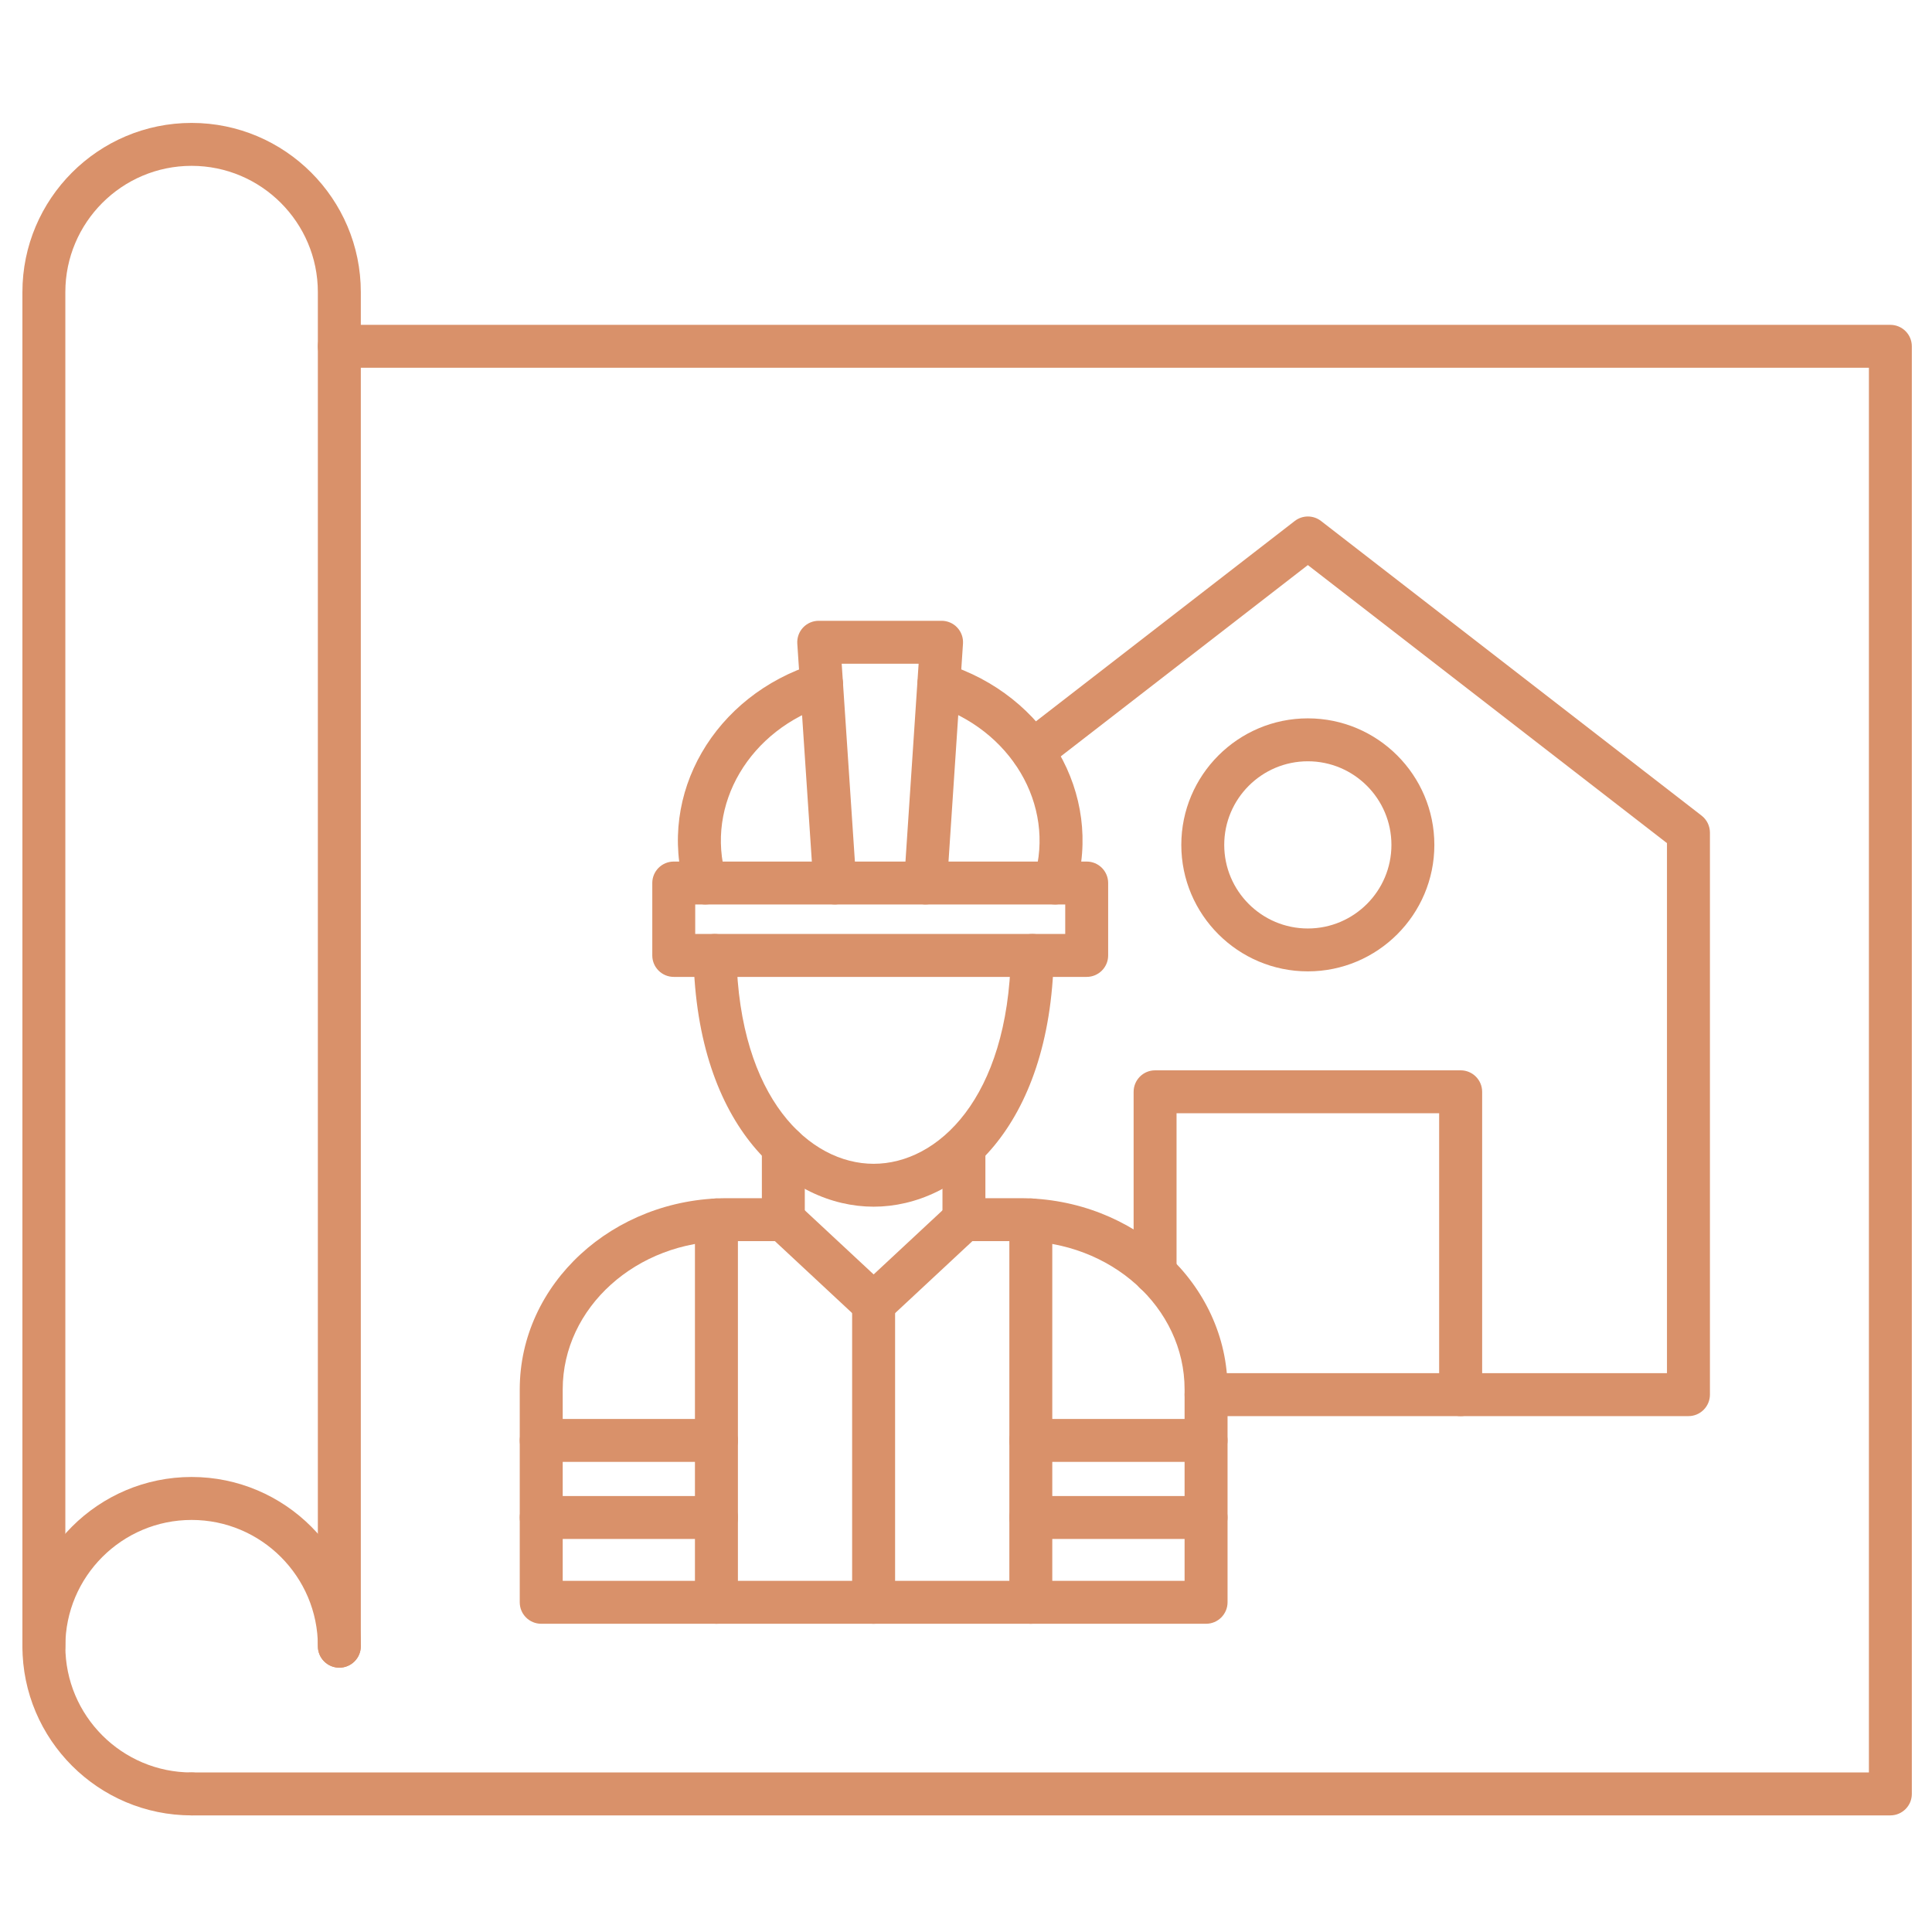
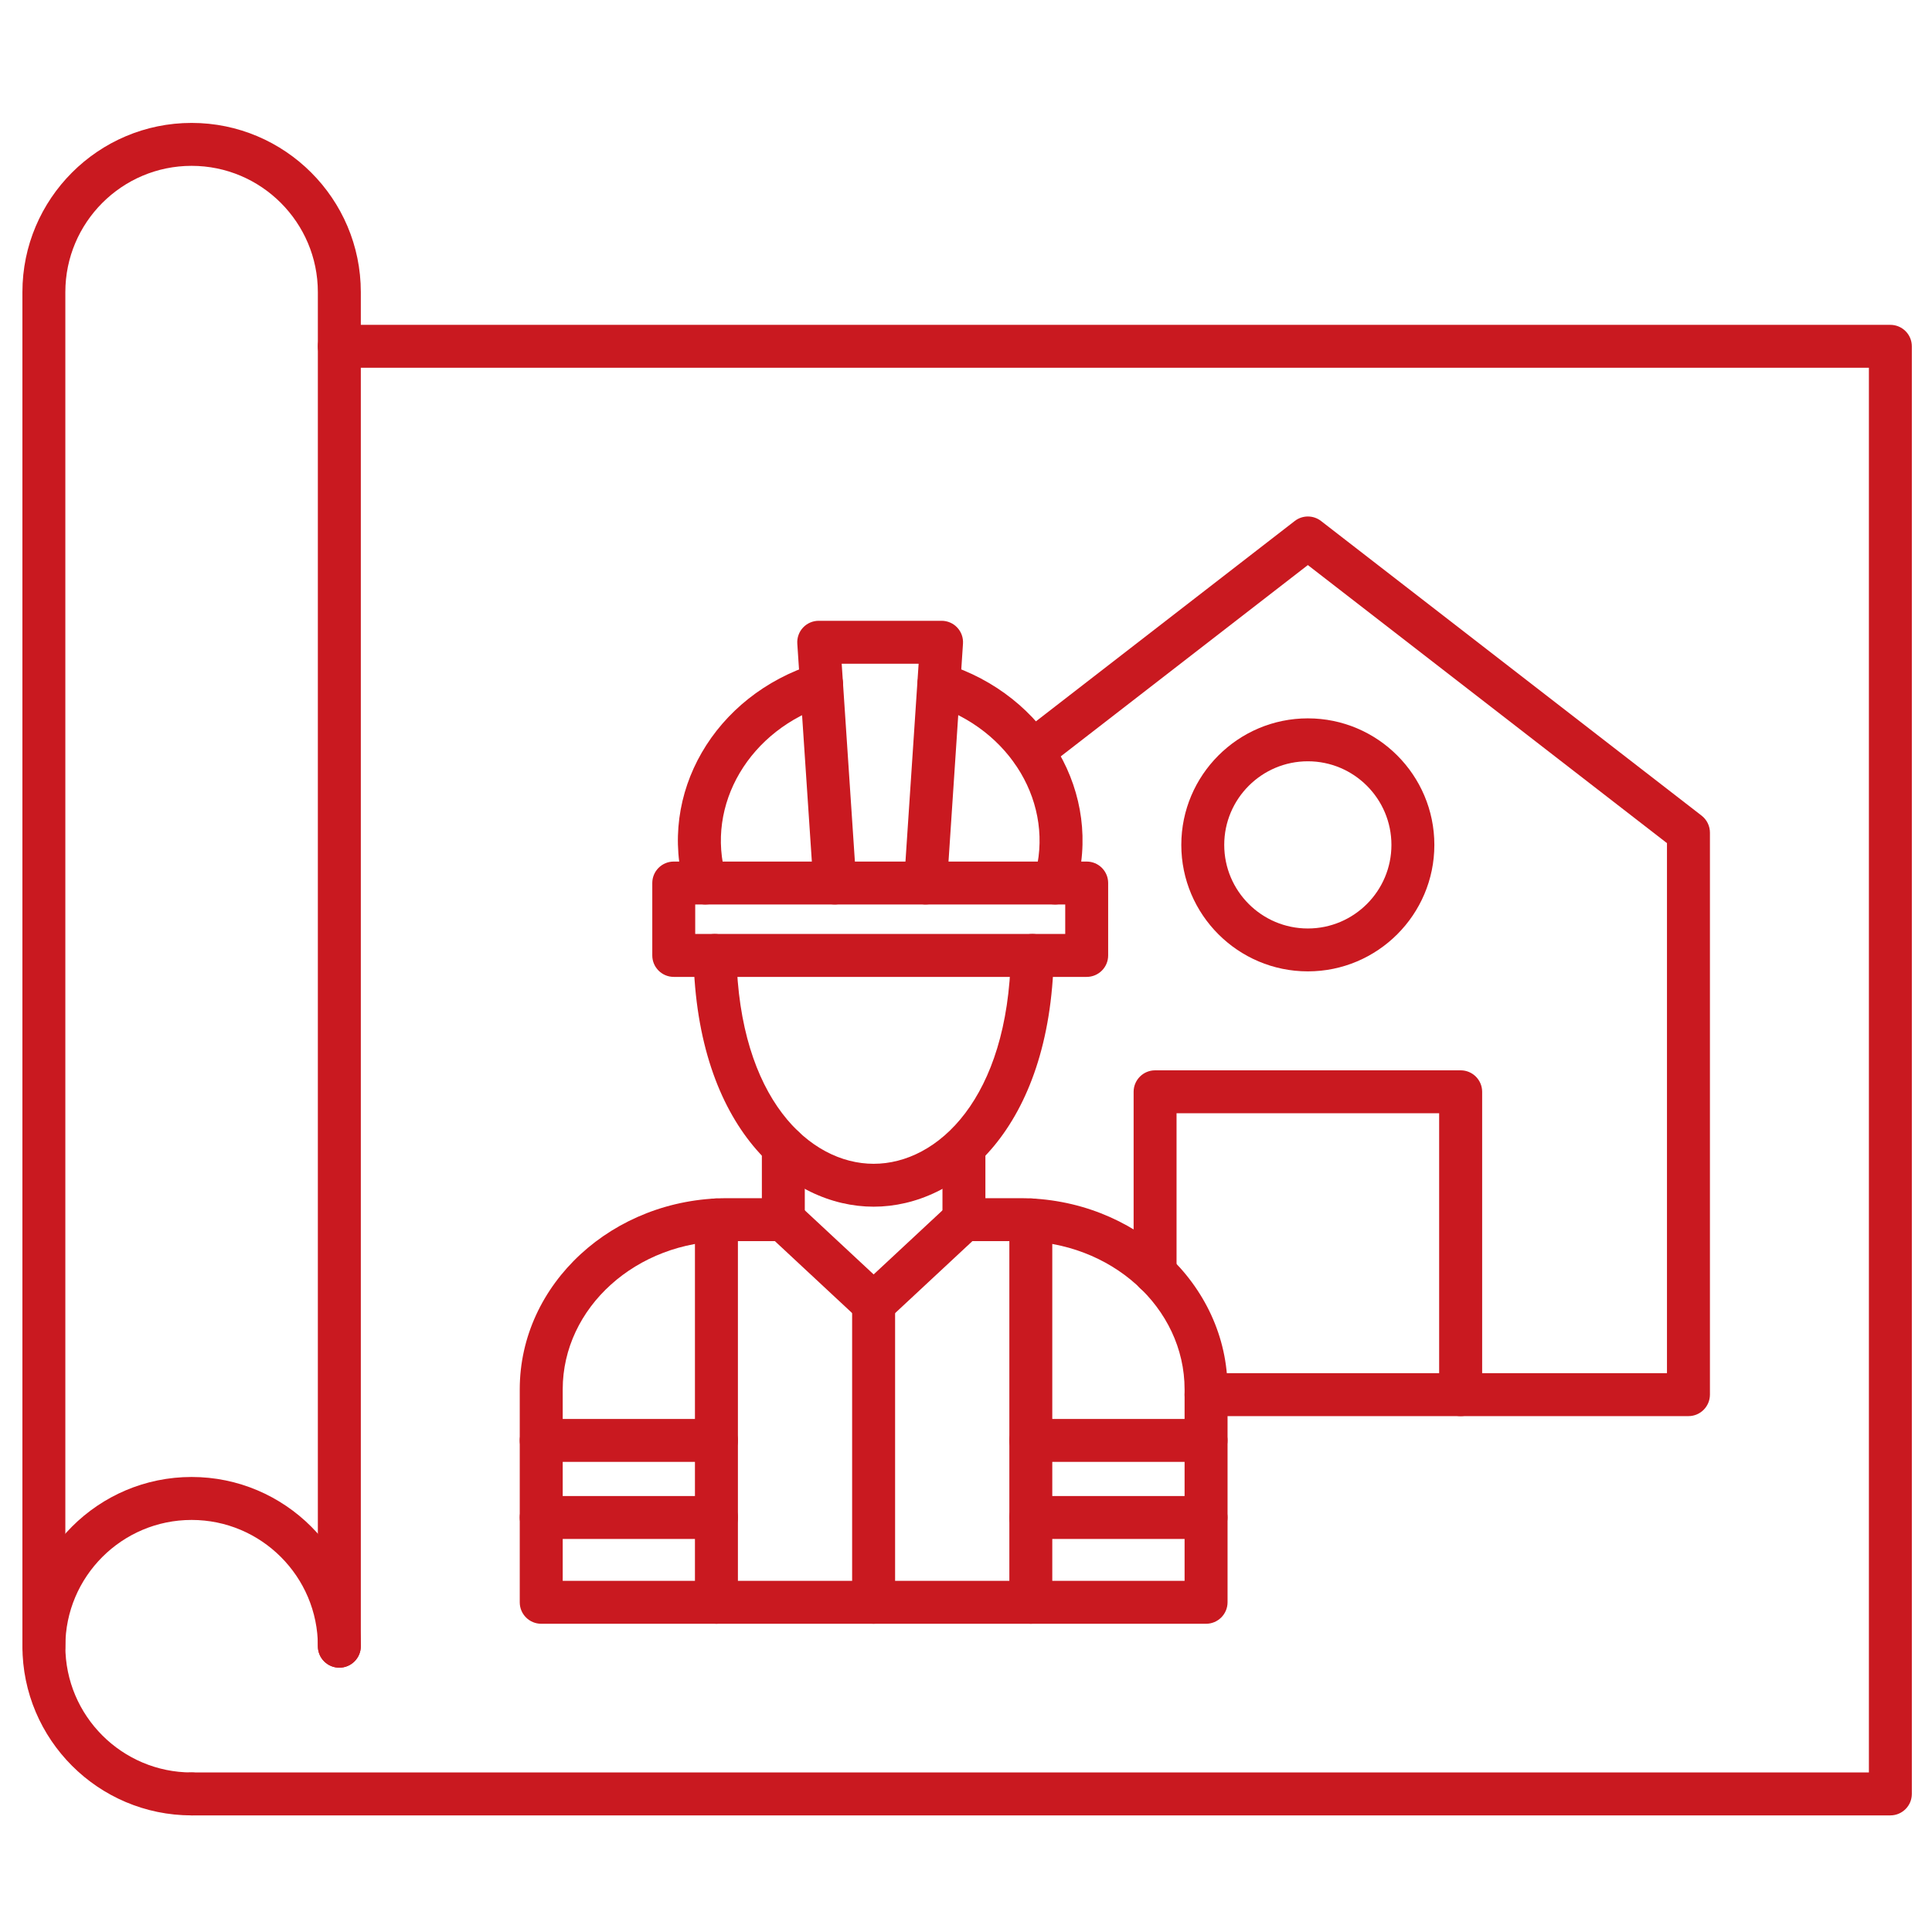
<svg xmlns="http://www.w3.org/2000/svg" width="50" height="50" viewBox="0 0 50 50" fill="none">
-   <path d="M48.922 46.982H4.959C4.652 46.982 4.403 46.733 4.403 46.427C4.403 46.12 4.652 45.871 4.959 45.871H48.367V9.518H8.781C8.474 9.518 8.226 9.269 8.226 8.962C8.226 8.656 8.474 8.407 8.781 8.407H48.922C49.229 8.407 49.478 8.656 49.478 8.962V46.427C49.478 46.733 49.229 46.982 48.922 46.982Z" fill="#D9916A" />
-   <path d="M8.781 43.16C8.474 43.16 8.226 42.911 8.226 42.605V7.56C8.226 5.758 6.76 4.292 4.958 4.292C3.156 4.292 1.691 5.759 1.691 7.56V42.603C1.691 42.91 1.442 43.159 1.136 43.159C0.829 43.159 0.58 42.91 0.58 42.603V7.56C0.58 5.146 2.544 3.181 4.959 3.181C7.373 3.181 9.338 5.146 9.338 7.56V42.603C9.337 42.911 9.088 43.16 8.781 43.16Z" fill="#D9916A" />
-   <path d="M4.959 46.982C2.544 46.982 0.58 45.018 0.58 42.603C0.58 40.189 2.544 38.224 4.959 38.224C7.373 38.224 9.338 40.189 9.338 42.603C9.338 42.91 9.089 43.159 8.782 43.159C8.476 43.159 8.227 42.91 8.227 42.603C8.227 40.802 6.761 39.336 4.959 39.336C3.157 39.336 1.691 40.801 1.691 42.603C1.691 44.406 3.157 45.871 4.959 45.871C5.266 45.871 5.514 46.12 5.514 46.427C5.514 46.733 5.266 46.982 4.959 46.982Z" fill="#D9916A" />
-   <path d="M31.212 42.023H14.007C13.7 42.023 13.451 41.775 13.451 41.468V35.956C13.451 33.228 15.86 31.009 18.82 31.009H20.272C20.412 31.009 20.548 31.062 20.651 31.158L22.61 32.982L24.569 31.158C24.672 31.062 24.807 31.009 24.948 31.009H26.4C29.36 31.009 31.769 33.228 31.769 35.956V41.468C31.768 41.775 31.519 42.023 31.212 42.023ZM14.562 40.912H30.657V35.956C30.657 33.84 28.747 32.12 26.399 32.12H25.166L22.989 34.148C22.776 34.347 22.444 34.347 22.231 34.148L20.054 32.12H18.821C16.473 32.12 14.563 33.841 14.563 35.956V40.912H14.562Z" fill="#D9916A" />
-   <path d="M18.541 42.023C18.234 42.023 17.985 41.775 17.985 41.468V31.571C17.985 31.265 18.234 31.016 18.541 31.016C18.848 31.016 19.097 31.265 19.097 31.571V41.468C19.097 41.775 18.848 42.023 18.541 42.023Z" fill="#D9916A" />
-   <path d="M26.678 42.023C26.371 42.023 26.122 41.775 26.122 41.468V31.571C26.122 31.265 26.371 31.016 26.678 31.016C26.984 31.016 27.233 31.265 27.233 31.571V41.468C27.233 41.775 26.984 42.023 26.678 42.023Z" fill="#D9916A" />
-   <path d="M20.272 32.119C19.966 32.119 19.717 31.87 19.717 31.563V29.68C19.717 29.373 19.966 29.125 20.272 29.125C20.579 29.125 20.828 29.373 20.828 29.68V31.563C20.828 31.87 20.579 32.119 20.272 32.119Z" fill="#D9916A" />
-   <path d="M24.947 32.119C24.64 32.119 24.391 31.87 24.391 31.563V29.734C24.391 29.428 24.64 29.179 24.947 29.179C25.253 29.179 25.502 29.428 25.502 29.734V31.563C25.502 31.87 25.253 32.119 24.947 32.119Z" fill="#D9916A" />
-   <path d="M22.61 31.229C20.427 31.229 18.037 29.198 17.947 24.738C17.94 24.431 18.184 24.178 18.491 24.171C18.799 24.17 19.051 24.409 19.058 24.716C19.133 28.428 20.952 30.119 22.61 30.119C24.268 30.119 26.087 28.428 26.161 24.716C26.167 24.412 26.414 24.171 26.717 24.171H26.728C27.034 24.178 27.278 24.431 27.272 24.738C27.183 29.198 24.793 31.229 22.61 31.229Z" fill="#D9916A" />
-   <path d="M22.609 42.023C22.302 42.023 22.053 41.775 22.053 41.468V33.741C22.053 33.434 22.302 33.186 22.609 33.186C22.916 33.186 23.165 33.434 23.165 33.741V41.468C23.165 41.775 22.917 42.023 22.609 42.023Z" fill="#D9916A" />
-   <path d="M18.258 23.408C18.018 23.408 17.797 23.251 17.726 23.009C17.004 20.553 18.486 17.991 21.098 17.176C21.391 17.084 21.702 17.248 21.793 17.54C21.884 17.832 21.721 18.144 21.429 18.236C19.402 18.869 18.243 20.828 18.792 22.696C18.879 22.99 18.71 23.299 18.416 23.386C18.362 23.4 18.31 23.408 18.258 23.408ZM27.301 23.408C27.249 23.408 27.197 23.4 27.144 23.386C26.85 23.299 26.681 22.99 26.768 22.696C27.317 20.828 26.158 18.869 24.131 18.236C23.838 18.144 23.676 17.832 23.767 17.54C23.858 17.248 24.17 17.083 24.462 17.176C27.074 17.991 28.556 20.553 27.834 23.009C27.763 23.25 27.542 23.408 27.301 23.408Z" fill="#D9916A" />
-   <path d="M28.123 25.282H17.437C17.13 25.282 16.881 25.033 16.881 24.727V22.852C16.881 22.546 17.13 22.297 17.437 22.297H28.123C28.43 22.297 28.679 22.546 28.679 22.852V24.727C28.679 25.033 28.43 25.282 28.123 25.282ZM17.992 24.171H27.568V23.408H17.992V24.171Z" fill="#D9916A" />
-   <path d="M23.954 23.407C23.942 23.407 23.93 23.407 23.917 23.406C23.61 23.386 23.379 23.12 23.399 22.814L23.774 17.177H21.783L22.159 22.814C22.179 23.121 21.948 23.386 21.641 23.406C21.335 23.427 21.07 23.194 21.05 22.888L20.634 16.658C20.624 16.504 20.678 16.353 20.783 16.241C20.889 16.129 21.035 16.066 21.189 16.066H24.368C24.521 16.066 24.669 16.129 24.773 16.241C24.879 16.353 24.932 16.504 24.922 16.658L24.508 22.889C24.489 23.182 24.244 23.407 23.954 23.407Z" fill="#D9916A" />
-   <path d="M18.541 39.828H14.007C13.7 39.828 13.451 39.579 13.451 39.272C13.451 38.966 13.7 38.717 14.007 38.717H18.541C18.848 38.717 19.097 38.966 19.097 39.272C19.097 39.579 18.848 39.828 18.541 39.828Z" fill="#D9916A" />
-   <path d="M18.541 37.834H14.007C13.7 37.834 13.451 37.586 13.451 37.279C13.451 36.972 13.7 36.723 14.007 36.723H18.541C18.848 36.723 19.097 36.972 19.097 37.279C19.097 37.586 18.848 37.834 18.541 37.834Z" fill="#D9916A" />
-   <path d="M31.212 39.828H26.678C26.371 39.828 26.122 39.579 26.122 39.272C26.122 38.966 26.371 38.717 26.678 38.717H31.212C31.519 38.717 31.768 38.966 31.768 39.272C31.768 39.579 31.519 39.828 31.212 39.828Z" fill="#D9916A" />
-   <path d="M31.212 37.834H26.678C26.371 37.834 26.122 37.586 26.122 37.279C26.122 36.972 26.371 36.723 26.678 36.723H31.212C31.519 36.723 31.768 36.972 31.768 37.279C31.768 37.586 31.519 37.834 31.212 37.834Z" fill="#D9916A" />
-   <path d="M33.847 25.139C32.041 25.139 30.572 23.67 30.572 21.866C30.572 20.061 32.041 18.591 33.847 18.591C35.652 18.591 37.121 20.06 37.121 21.866C37.121 23.671 35.652 25.139 33.847 25.139ZM33.847 19.702C32.654 19.702 31.683 20.672 31.683 21.866C31.683 23.059 32.653 24.029 33.847 24.029C35.04 24.029 36.01 23.059 36.01 21.866C36.01 20.672 35.04 19.702 33.847 19.702Z" fill="#D9916A" />
-   <path d="M43.697 36.649H37.801C37.494 36.649 37.245 36.4 37.245 36.093C37.245 35.787 37.494 35.538 37.801 35.538H43.141V21.82L33.847 14.624L27.06 19.879C26.818 20.067 26.469 20.022 26.281 19.78C26.093 19.538 26.138 19.189 26.38 19.001L33.508 13.483C33.708 13.328 33.988 13.328 34.188 13.483L44.038 21.109C44.173 21.214 44.253 21.377 44.253 21.548V36.093C44.252 36.4 44.004 36.649 43.697 36.649Z" fill="#D9916A" />
-   <path d="M37.801 36.649H31.212C30.905 36.649 30.657 36.4 30.657 36.093C30.657 35.787 30.905 35.538 31.212 35.538H37.245V28.811H30.449V32.942C30.449 33.249 30.2 33.498 29.893 33.498C29.587 33.498 29.338 33.249 29.338 32.942V28.256C29.338 27.949 29.587 27.7 29.893 27.7H37.802C38.109 27.7 38.358 27.949 38.358 28.256V36.093C38.357 36.4 38.108 36.649 37.801 36.649Z" fill="#D9916A" />
+   <path d="M48.922 46.982H4.959C4.652 46.982 4.403 46.733 4.403 46.427C4.403 46.12 4.652 45.871 4.959 45.871H48.367V9.518H8.781C8.474 9.518 8.226 9.269 8.226 8.962C8.226 8.656 8.474 8.407 8.781 8.407H48.922C49.229 8.407 49.478 8.656 49.478 8.962V46.427C49.478 46.733 49.229 46.982 48.922 46.982Z" fill="#c91920" />
+   <path d="M8.781 43.16C8.474 43.16 8.226 42.911 8.226 42.605V7.56C8.226 5.758 6.76 4.292 4.958 4.292C3.156 4.292 1.691 5.759 1.691 7.56V42.603C1.691 42.91 1.442 43.159 1.136 43.159C0.829 43.159 0.58 42.91 0.58 42.603V7.56C0.58 5.146 2.544 3.181 4.959 3.181C7.373 3.181 9.338 5.146 9.338 7.56V42.603C9.337 42.911 9.088 43.16 8.781 43.16Z" fill="#c91920" />
+   <path d="M4.959 46.982C2.544 46.982 0.58 45.018 0.58 42.603C0.58 40.189 2.544 38.224 4.959 38.224C7.373 38.224 9.338 40.189 9.338 42.603C9.338 42.91 9.089 43.159 8.782 43.159C8.476 43.159 8.227 42.91 8.227 42.603C8.227 40.802 6.761 39.336 4.959 39.336C3.157 39.336 1.691 40.801 1.691 42.603C1.691 44.406 3.157 45.871 4.959 45.871C5.266 45.871 5.514 46.12 5.514 46.427C5.514 46.733 5.266 46.982 4.959 46.982Z" fill="#c91920" />
+   <path d="M31.212 42.023H14.007C13.7 42.023 13.451 41.775 13.451 41.468V35.956C13.451 33.228 15.86 31.009 18.82 31.009H20.272C20.412 31.009 20.548 31.062 20.651 31.158L22.61 32.982L24.569 31.158C24.672 31.062 24.807 31.009 24.948 31.009H26.4C29.36 31.009 31.769 33.228 31.769 35.956V41.468C31.768 41.775 31.519 42.023 31.212 42.023ZM14.562 40.912H30.657V35.956C30.657 33.84 28.747 32.12 26.399 32.12H25.166L22.989 34.148C22.776 34.347 22.444 34.347 22.231 34.148L20.054 32.12H18.821C16.473 32.12 14.563 33.841 14.563 35.956V40.912H14.562Z" fill="#c91920" />
+   <path d="M18.541 42.023C18.234 42.023 17.985 41.775 17.985 41.468V31.571C17.985 31.265 18.234 31.016 18.541 31.016C18.848 31.016 19.097 31.265 19.097 31.571V41.468C19.097 41.775 18.848 42.023 18.541 42.023Z" fill="#c91920" />
+   <path d="M26.678 42.023C26.371 42.023 26.122 41.775 26.122 41.468V31.571C26.122 31.265 26.371 31.016 26.678 31.016C26.984 31.016 27.233 31.265 27.233 31.571V41.468C27.233 41.775 26.984 42.023 26.678 42.023Z" fill="#c91920" />
+   <path d="M20.272 32.119C19.966 32.119 19.717 31.87 19.717 31.563V29.68C19.717 29.373 19.966 29.125 20.272 29.125C20.579 29.125 20.828 29.373 20.828 29.68V31.563C20.828 31.87 20.579 32.119 20.272 32.119Z" fill="#c91920" />
+   <path d="M24.947 32.119C24.64 32.119 24.391 31.87 24.391 31.563V29.734C24.391 29.428 24.64 29.179 24.947 29.179C25.253 29.179 25.502 29.428 25.502 29.734V31.563C25.502 31.87 25.253 32.119 24.947 32.119Z" fill="#c91920" />
+   <path d="M22.61 31.229C20.427 31.229 18.037 29.198 17.947 24.738C17.94 24.431 18.184 24.178 18.491 24.171C18.799 24.17 19.051 24.409 19.058 24.716C19.133 28.428 20.952 30.119 22.61 30.119C24.268 30.119 26.087 28.428 26.161 24.716C26.167 24.412 26.414 24.171 26.717 24.171H26.728C27.034 24.178 27.278 24.431 27.272 24.738C27.183 29.198 24.793 31.229 22.61 31.229Z" fill="#c91920" />
+   <path d="M22.609 42.023C22.302 42.023 22.053 41.775 22.053 41.468V33.741C22.053 33.434 22.302 33.186 22.609 33.186C22.916 33.186 23.165 33.434 23.165 33.741V41.468C23.165 41.775 22.917 42.023 22.609 42.023Z" fill="#c91920" />
+   <path d="M18.258 23.408C18.018 23.408 17.797 23.251 17.726 23.009C17.004 20.553 18.486 17.991 21.098 17.176C21.391 17.084 21.702 17.248 21.793 17.54C21.884 17.832 21.721 18.144 21.429 18.236C19.402 18.869 18.243 20.828 18.792 22.696C18.879 22.99 18.71 23.299 18.416 23.386C18.362 23.4 18.31 23.408 18.258 23.408ZM27.301 23.408C27.249 23.408 27.197 23.4 27.144 23.386C26.85 23.299 26.681 22.99 26.768 22.696C27.317 20.828 26.158 18.869 24.131 18.236C23.838 18.144 23.676 17.832 23.767 17.54C23.858 17.248 24.17 17.083 24.462 17.176C27.074 17.991 28.556 20.553 27.834 23.009C27.763 23.25 27.542 23.408 27.301 23.408Z" fill="#c91920" />
+   <path d="M28.123 25.282H17.437C17.13 25.282 16.881 25.033 16.881 24.727V22.852C16.881 22.546 17.13 22.297 17.437 22.297H28.123C28.43 22.297 28.679 22.546 28.679 22.852V24.727C28.679 25.033 28.43 25.282 28.123 25.282ZM17.992 24.171H27.568V23.408H17.992V24.171Z" fill="#c91920" />
+   <path d="M23.954 23.407C23.942 23.407 23.93 23.407 23.917 23.406C23.61 23.386 23.379 23.12 23.399 22.814L23.774 17.177H21.783L22.159 22.814C22.179 23.121 21.948 23.386 21.641 23.406C21.335 23.427 21.07 23.194 21.05 22.888L20.634 16.658C20.624 16.504 20.678 16.353 20.783 16.241C20.889 16.129 21.035 16.066 21.189 16.066H24.368C24.521 16.066 24.669 16.129 24.773 16.241C24.879 16.353 24.932 16.504 24.922 16.658L24.508 22.889C24.489 23.182 24.244 23.407 23.954 23.407Z" fill="#c91920" />
+   <path d="M18.541 39.828H14.007C13.7 39.828 13.451 39.579 13.451 39.272C13.451 38.966 13.7 38.717 14.007 38.717H18.541C18.848 38.717 19.097 38.966 19.097 39.272C19.097 39.579 18.848 39.828 18.541 39.828Z" fill="#c91920" />
+   <path d="M18.541 37.834H14.007C13.7 37.834 13.451 37.586 13.451 37.279C13.451 36.972 13.7 36.723 14.007 36.723H18.541C18.848 36.723 19.097 36.972 19.097 37.279C19.097 37.586 18.848 37.834 18.541 37.834Z" fill="#c91920" />
+   <path d="M31.212 39.828H26.678C26.371 39.828 26.122 39.579 26.122 39.272C26.122 38.966 26.371 38.717 26.678 38.717H31.212C31.519 38.717 31.768 38.966 31.768 39.272C31.768 39.579 31.519 39.828 31.212 39.828Z" fill="#c91920" />
+   <path d="M31.212 37.834H26.678C26.371 37.834 26.122 37.586 26.122 37.279C26.122 36.972 26.371 36.723 26.678 36.723H31.212C31.519 36.723 31.768 36.972 31.768 37.279C31.768 37.586 31.519 37.834 31.212 37.834Z" fill="#c91920" />
+   <path d="M33.847 25.139C32.041 25.139 30.572 23.67 30.572 21.866C30.572 20.061 32.041 18.591 33.847 18.591C35.652 18.591 37.121 20.06 37.121 21.866C37.121 23.671 35.652 25.139 33.847 25.139ZM33.847 19.702C32.654 19.702 31.683 20.672 31.683 21.866C31.683 23.059 32.653 24.029 33.847 24.029C35.04 24.029 36.01 23.059 36.01 21.866C36.01 20.672 35.04 19.702 33.847 19.702Z" fill="#c91920" />
+   <path d="M43.697 36.649H37.801C37.494 36.649 37.245 36.4 37.245 36.093C37.245 35.787 37.494 35.538 37.801 35.538H43.141V21.82L33.847 14.624L27.06 19.879C26.818 20.067 26.469 20.022 26.281 19.78C26.093 19.538 26.138 19.189 26.38 19.001L33.508 13.483C33.708 13.328 33.988 13.328 34.188 13.483L44.038 21.109C44.173 21.214 44.253 21.377 44.253 21.548V36.093C44.252 36.4 44.004 36.649 43.697 36.649Z" fill="#c91920" />
+   <path d="M37.801 36.649H31.212C30.905 36.649 30.657 36.4 30.657 36.093C30.657 35.787 30.905 35.538 31.212 35.538H37.245V28.811H30.449V32.942C30.449 33.249 30.2 33.498 29.893 33.498C29.587 33.498 29.338 33.249 29.338 32.942V28.256C29.338 27.949 29.587 27.7 29.893 27.7H37.802C38.109 27.7 38.358 27.949 38.358 28.256V36.093C38.357 36.4 38.108 36.649 37.801 36.649Z" fill="#c91920" />
</svg>
